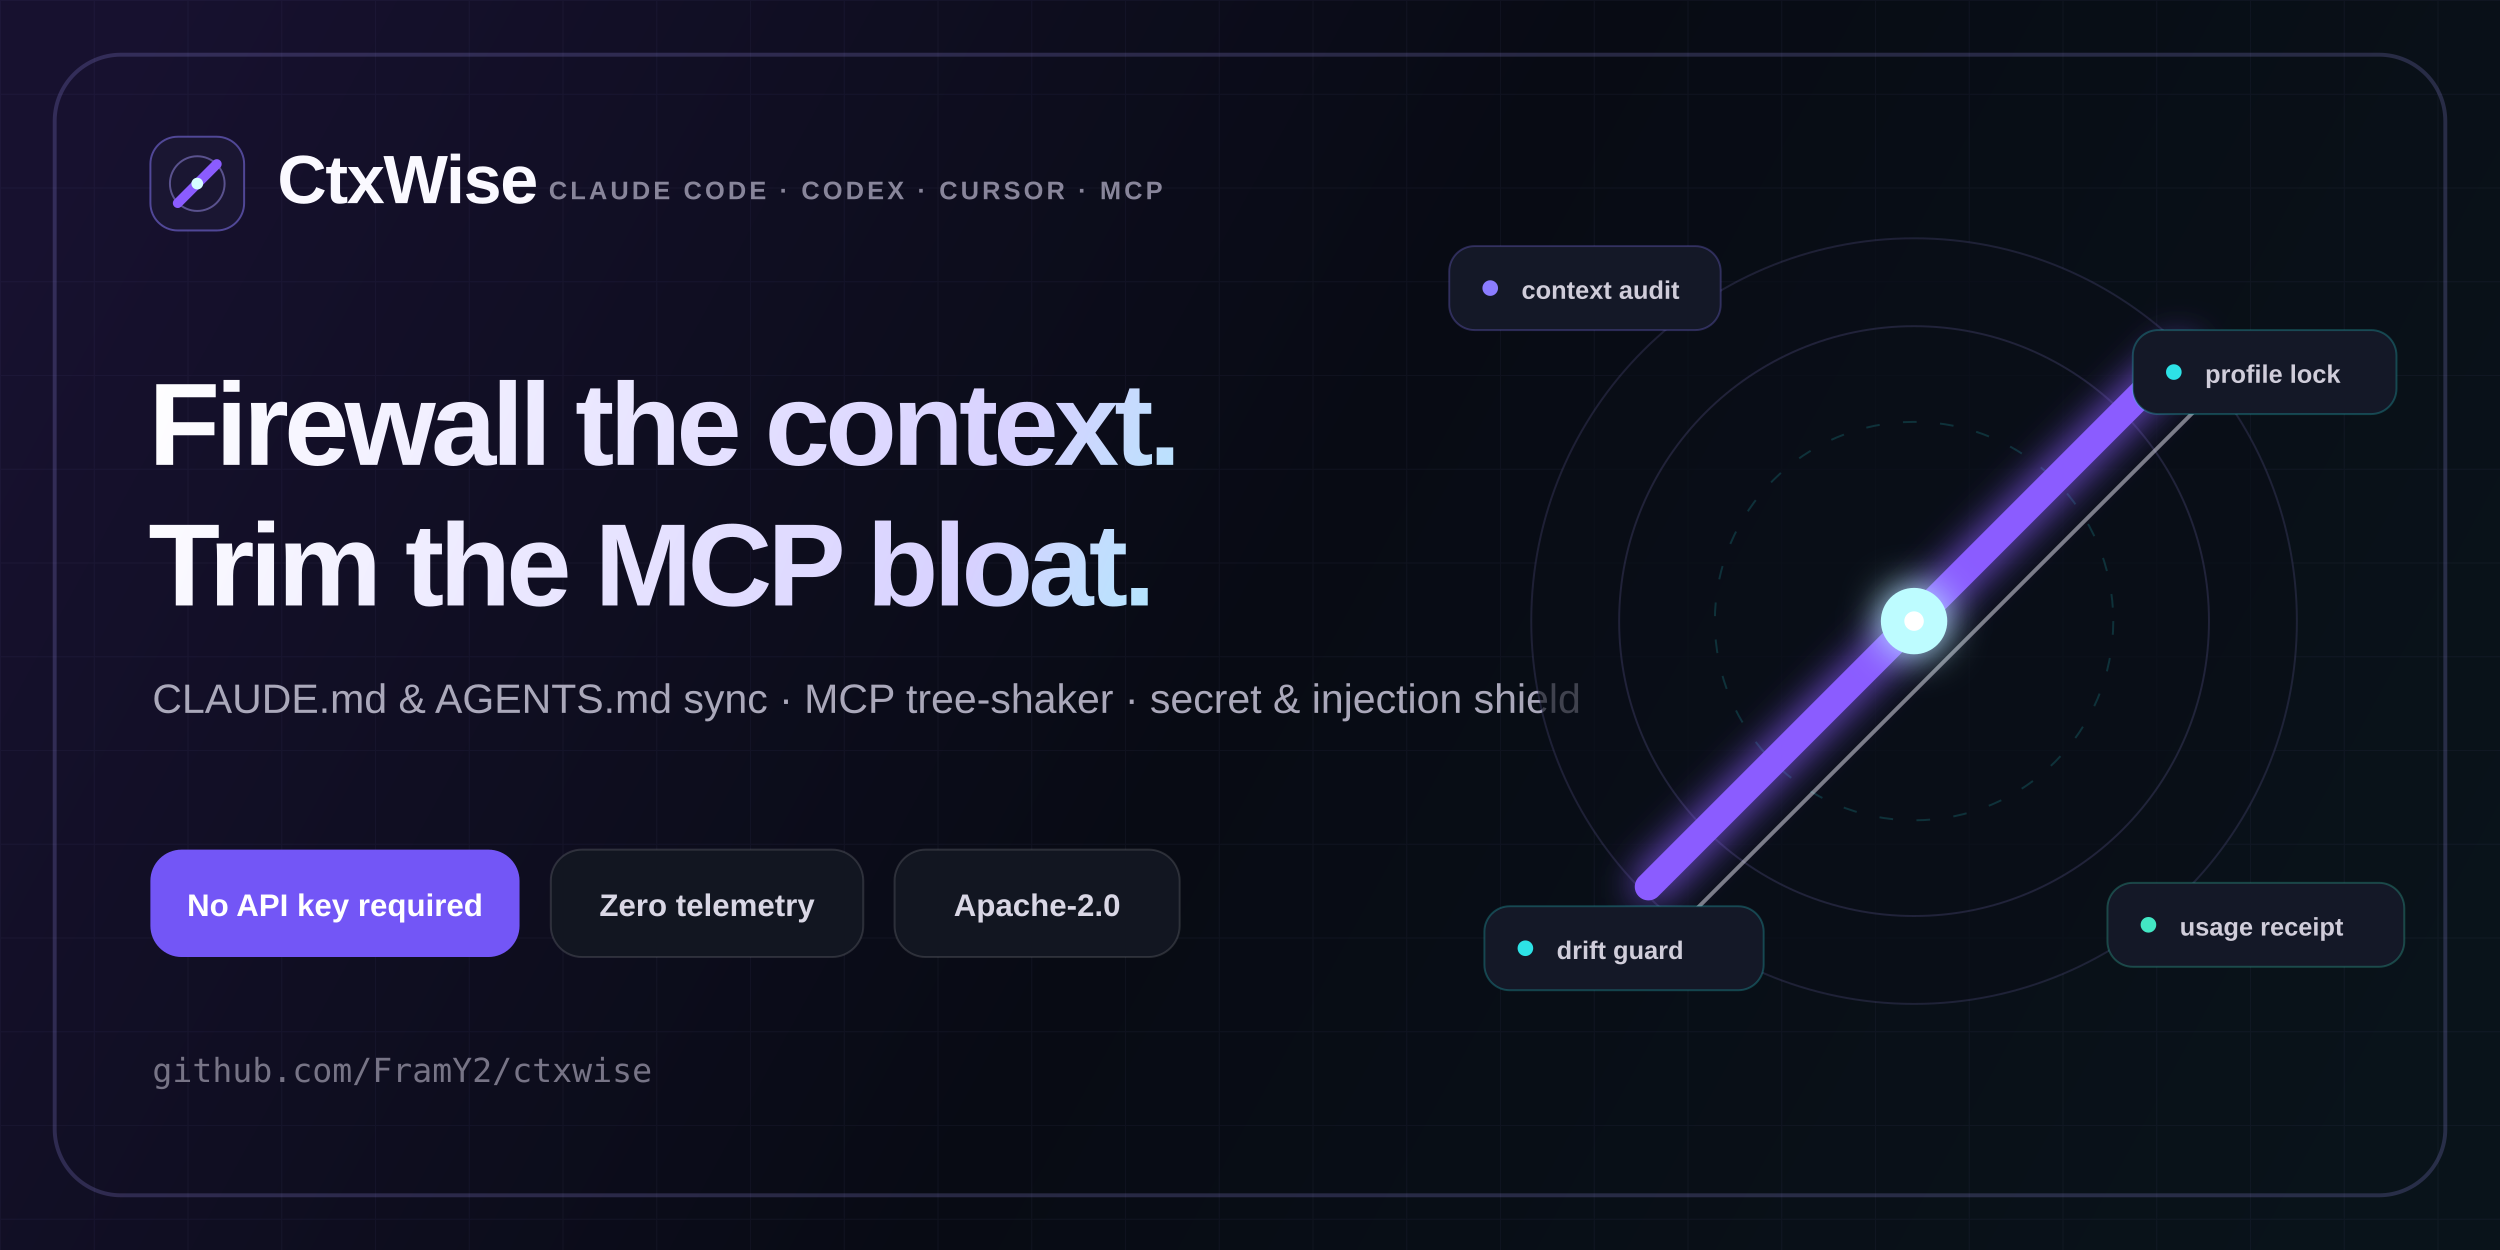
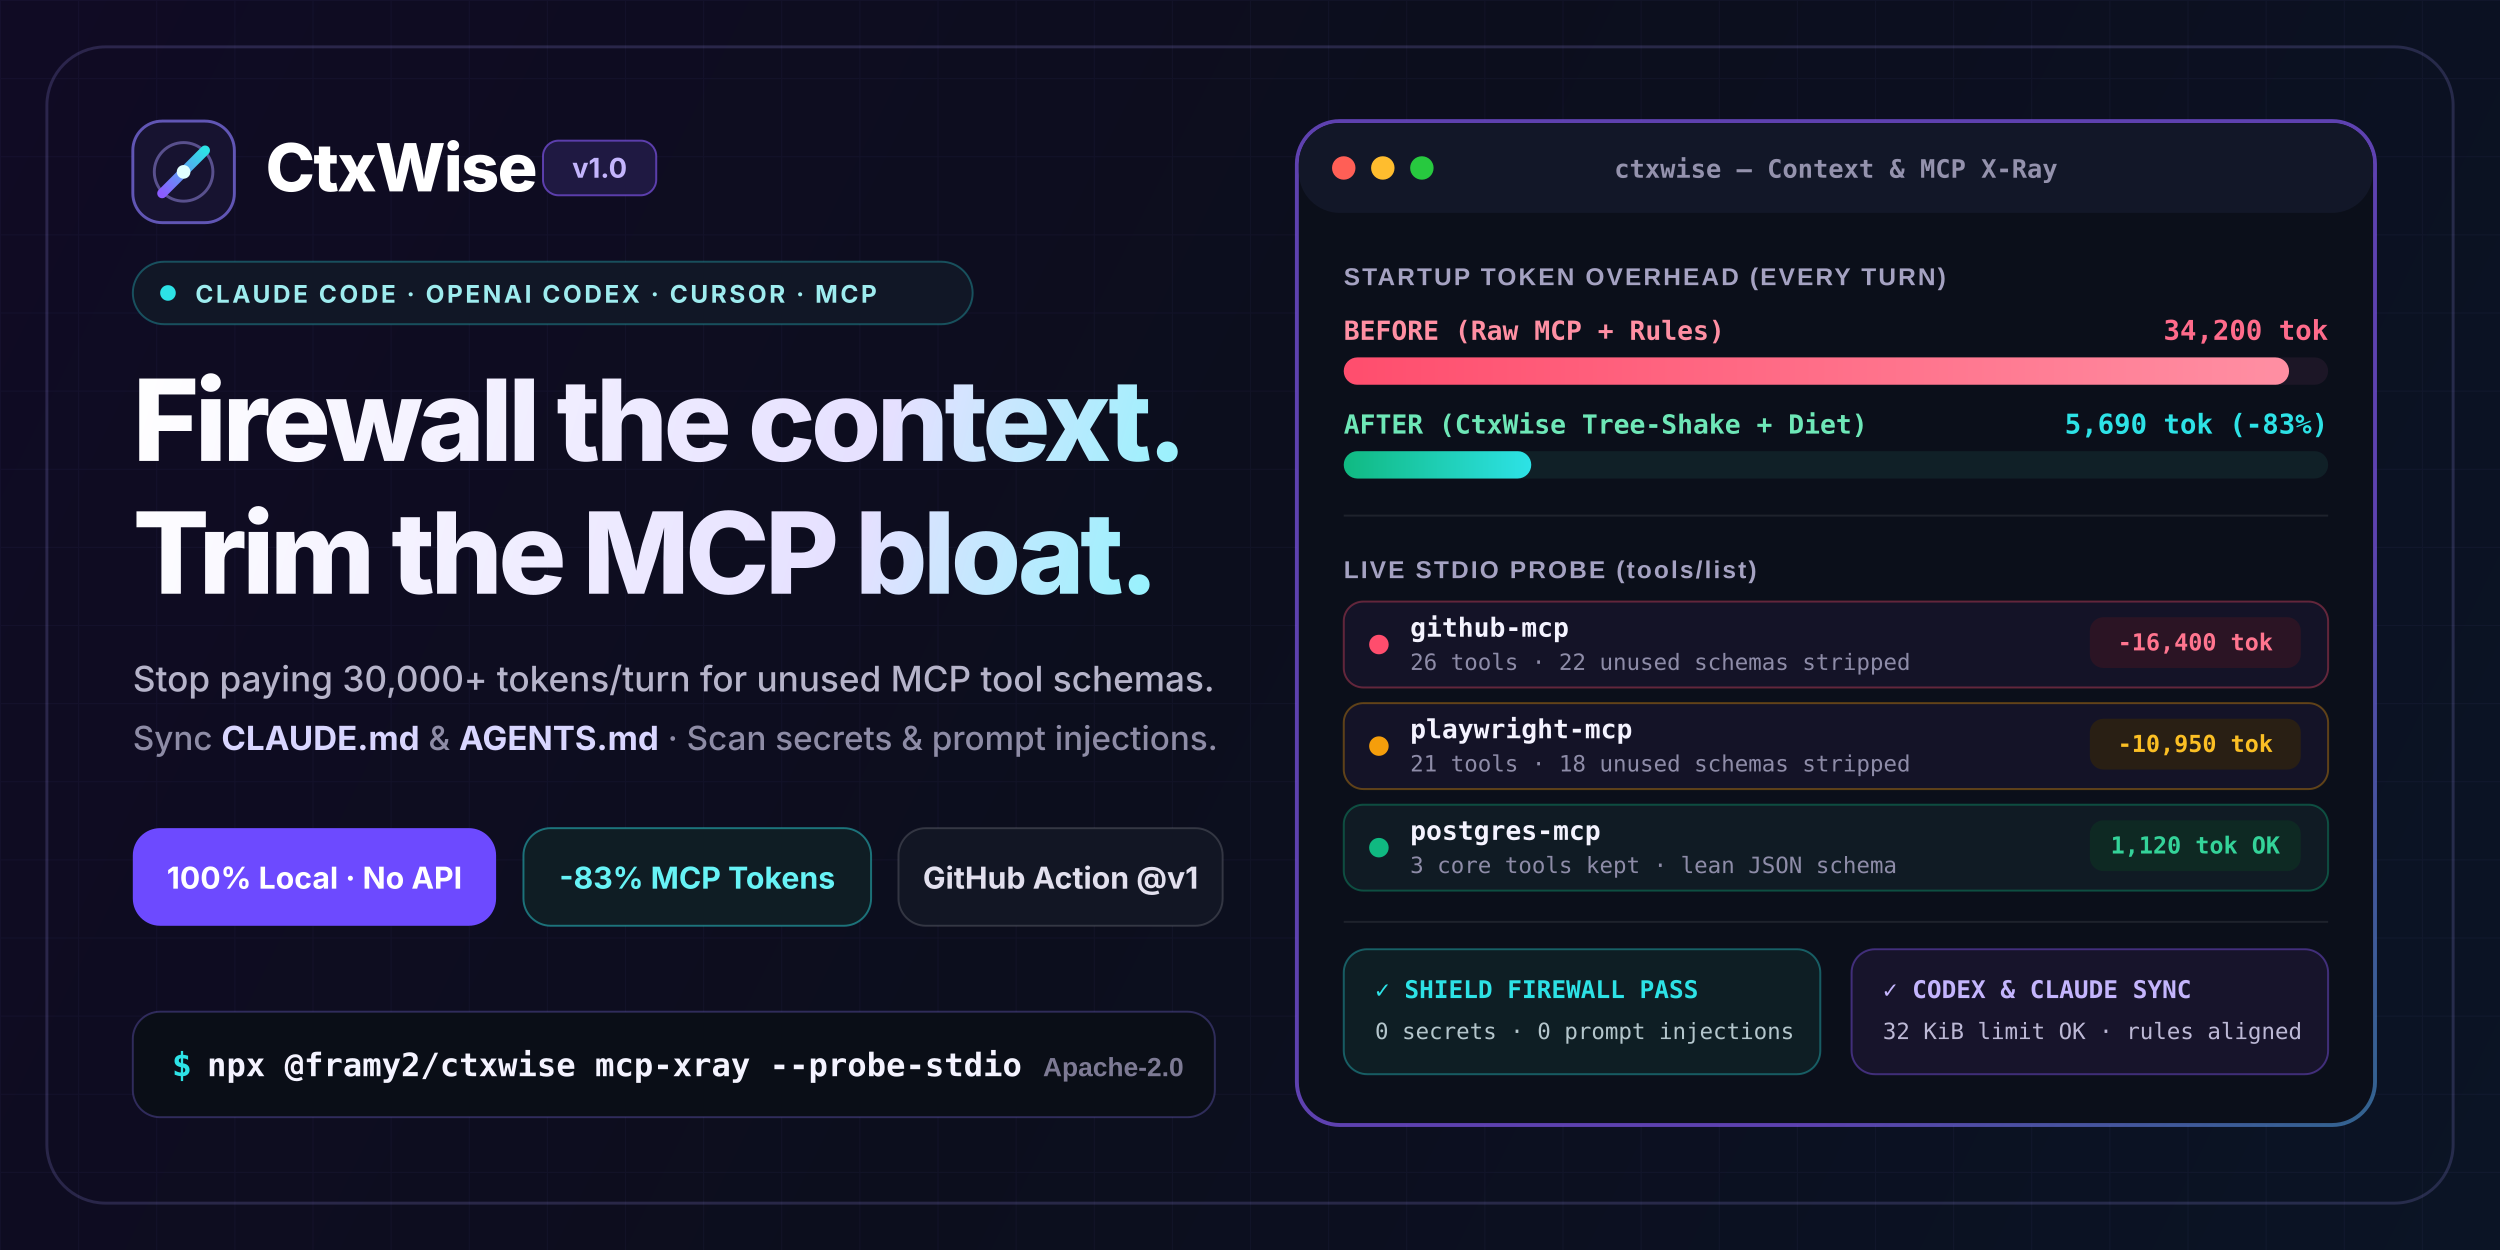
<svg xmlns="http://www.w3.org/2000/svg" width="1280" height="640" viewBox="0 0 1280 640" role="img" aria-labelledby="title desc">
  <defs>
-     <linearGradient id="bg" x1="70" y1="20" x2="1200" y2="640" gradientUnits="userSpaceOnUse">
-       <stop stop-color="#17112F" />
-       <stop offset=".5" stop-color="#080B14" />
-       <stop offset="1" stop-color="#09131A" />
+     <linearGradient id="bg" x1="0" y1="0" x2="1280" y2="640" gradientUnits="userSpaceOnUse">
+       <stop offset="0" stop-color="#0B081B" />
+       <stop offset="0.48" stop-color="#070B14" />
+       <stop offset="1" stop-color="#06121C" />
    </linearGradient>
-     <radialGradient id="a" cx="0" cy="0" r="1" gradientTransform="translate(905 310) rotate(90) scale(360)">
-       <stop stop-color="#7556FF" stop-opacity=".34" />
-       <stop offset="1" stop-color="#7556FF" stop-opacity="0" />
+     <radialGradient id="glowLeft" cx="0" cy="0" r="1" gradientTransform="translate(260 180) rotate(90) scale(380)">
+       <stop stop-color="#7C5CFF" stop-opacity="0.22" />
+       <stop offset="1" stop-color="#7C5CFF" stop-opacity="0" />
    </radialGradient>
-     <linearGradient id="ray" x1="810" y1="443" x2="1052" y2="201" gradientUnits="userSpaceOnUse">
-       <stop stop-color="#8B5CFF" />
+     <radialGradient id="glowRight" cx="0" cy="0" r="1" gradientTransform="translate(940 320) rotate(90) scale(410)">
+       <stop stop-color="#2DE2E6" stop-opacity="0.18" />
+       <stop offset="0.55" stop-color="#8B5CFF" stop-opacity="0.12" />
+       <stop offset="1" stop-color="#070B14" stop-opacity="0" />
+     </radialGradient>
+     <linearGradient id="ray" x1="0" y1="1" x2="1" y2="0">
+       <stop offset="0" stop-color="#8B5CFF" />
      <stop offset="1" stop-color="#2DE2E6" />
    </linearGradient>
-     <linearGradient id="copy" x1="75" y1="180" x2="650" y2="410" gradientUnits="userSpaceOnUse">
-       <stop stop-color="#FFFFFF" />
-       <stop offset=".7" stop-color="#D7D1FF" />
-       <stop offset="1" stop-color="#92F9FC" />
+     <linearGradient id="headline" x1="68" y1="170" x2="640" y2="330" gradientUnits="userSpaceOnUse">
+       <stop offset="0" stop-color="#FFFFFF" />
+       <stop offset="0.65" stop-color="#E5E0FF" />
+       <stop offset="1" stop-color="#7AF8FC" />
    </linearGradient>
-     <pattern id="grid" width="48" height="48" patternUnits="userSpaceOnUse">
-       <path d="M48 0H0V48" fill="none" stroke="#AFA7FF" stroke-opacity=".045" />
+     <linearGradient id="redBar" x1="0" y1="0" x2="1" y2="0">
+       <stop offset="0" stop-color="#FF4D6D" />
+       <stop offset="1" stop-color="#FF8FA3" />
+     </linearGradient>
+     <linearGradient id="cyanBar" x1="0" y1="0" x2="1" y2="0">
+       <stop offset="0" stop-color="#10B981" />
+       <stop offset="1" stop-color="#2DE2E6" />
+     </linearGradient>
+     <linearGradient id="cardBorder" x1="680" y1="70" x2="1210" y2="570" gradientUnits="userSpaceOnUse">
+       <stop offset="0" stop-color="#8B5CFF" stop-opacity="0.65" />
+       <stop offset="0.5" stop-color="#2DE2E6" stop-opacity="0.45" />
+       <stop offset="1" stop-color="#8B5CFF" stop-opacity="0.2" />
+     </linearGradient>
+     <pattern id="grid" width="40" height="40" patternUnits="userSpaceOnUse">
+       <path d="M40 0H0V40" fill="none" stroke="#A99BFF" stroke-opacity="0.04" />
    </pattern>
-     <filter id="glow" x="-100%" y="-100%" width="300%" height="300%">
-       <feGaussianBlur stdDeviation="10" result="b" />
-       <feMerge>
-         <feMergeNode in="b" />
-         <feMergeNode in="SourceGraphic" />
-       </feMerge>
-     </filter>
  </defs>
  <rect width="1280" height="640" fill="url(#bg)" />
  <rect width="1280" height="640" fill="url(#grid)" />
-   <rect width="1280" height="640" fill="url(#a)" />
-   <rect x="28" y="28" width="1224" height="584" rx="34" fill="none" stroke="#A99BFF" stroke-opacity=".2" stroke-width="2" />
-   <g font-family="Segoe UI, Arial, sans-serif">
-     <g transform="translate(77 70)">
-       <rect width="48" height="48" rx="14" fill="#1A1632" stroke="#8B7CFF" stroke-opacity=".5" />
-       <circle cx="24" cy="24" r="14" fill="none" stroke="#A99BFF" stroke-opacity=".45" />
-       <path d="M14 34 34 14" stroke="url(#ray)" stroke-width="5" stroke-linecap="round" />
-       <circle cx="24" cy="24" r="3" fill="#D6FEFF" />
-       <text x="65" y="34" fill="#FAF9FF" font-size="35" font-weight="730" letter-spacing="-.7">CtxWise</text>
-       <text x="204" y="32" fill="#88859A" font-size="13" font-weight="650" letter-spacing="1.6">CLAUDE CODE · CODEX · CURSOR · MCP</text>
+   <rect width="1280" height="640" fill="url(#glowLeft)" />
+   <rect width="1280" height="640" fill="url(#glowRight)" />
+   <rect x="24" y="24" width="1232" height="592" rx="30" fill="none" stroke="#A99BFF" stroke-opacity="0.18" stroke-width="1.5" />
+   <g font-family="Segoe UI, Inter, Arial, sans-serif">
+     <g transform="translate(68 62)">
+       <rect width="52" height="52" rx="15" fill="#171330" stroke="#8B7CFF" stroke-opacity="0.65" stroke-width="1.5" />
+       <circle cx="26" cy="26" r="15" fill="none" stroke="#A99BFF" stroke-opacity="0.45" stroke-width="1.5" />
+       <path d="M15 37 L37 15" stroke="url(#ray)" stroke-width="5" stroke-linecap="round" />
+       <circle cx="26" cy="26" r="3.5" fill="#E0FFFF" />
+       <text x="68" y="36" fill="#FFFFFF" font-size="34" font-weight="800" letter-spacing="-0.8">CtxWise</text>
+       <rect x="210" y="10" width="58" height="28" rx="8" fill="#1F1942" stroke="#8B5CFF" stroke-opacity="0.6" />
+       <text x="239" y="29" text-anchor="middle" fill="#C4B5FD" font-size="14" font-weight="700">v1.0</text>
    </g>
-     <text x="76" y="238" fill="url(#copy)" font-size="60" font-weight="750" letter-spacing="-2.4">Firewall the context.</text>
-     <text x="76" y="310" fill="url(#copy)" font-size="60" font-weight="750" letter-spacing="-2.4">Trim the MCP bloat.</text>
-     <text x="78" y="365" fill="#AAA8BA" font-size="21">CLAUDE.md &amp; AGENTS.md sync · MCP tree-shaker · secret &amp; injection shield</text>
-     <g transform="translate(77 435)">
-       <rect width="189" height="55" rx="16" fill="#7356F6" />
-       <text x="94.5" y="34" text-anchor="middle" fill="#FFFFFF" font-size="16" font-weight="700">No API key required</text>
-       <rect x="205" width="160" height="55" rx="16" fill="#121621" stroke="#FFFFFF" stroke-opacity=".13" />
-       <text x="285" y="34" text-anchor="middle" fill="#D9D7E5" font-size="16" font-weight="650">Zero telemetry</text>
-       <rect x="381" width="146" height="55" rx="16" fill="#121621" stroke="#FFFFFF" stroke-opacity=".13" />
-       <text x="454" y="34" text-anchor="middle" fill="#D9D7E5" font-size="16" font-weight="650">Apache-2.0</text>
+     <g transform="translate(68 134)">
+       <rect width="430" height="32" rx="16" fill="#111726" stroke="#2DE2E6" stroke-opacity="0.3" />
+       <circle cx="18" cy="16" r="4" fill="#2DE2E6" />
+       <text x="32" y="21" fill="#9EECEF" font-size="12.5" font-weight="700" letter-spacing="1.3">CLAUDE CODE · OPENAI CODEX · CURSOR · MCP</text>
    </g>
-     <text x="78" y="554" fill="#777486" font-family="Consolas, monospace" font-size="17">github.com/FramY2/ctxwise</text>
+     <text x="68" y="236" fill="url(#headline)" font-size="58" font-weight="800" letter-spacing="-2.2">Firewall the context.</text>
+     <text x="68" y="304" fill="url(#headline)" font-size="58" font-weight="800" letter-spacing="-2.2">Trim the MCP bloat.</text>
+     <text x="68" y="354" fill="#B6B4CA" font-size="18" font-weight="500">
+       Stop paying 30,000+ tokens/turn for unused MCP tool schemas.
+     </text>
+     <text x="68" y="384" fill="#8E8CA6" font-size="17" font-weight="500">
+       Sync <tspan fill="#D9D6FF" font-weight="700">CLAUDE.md</tspan> &amp; <tspan fill="#D9D6FF" font-weight="700">AGENTS.md</tspan> · Scan secrets &amp; prompt injections.
+     </text>
+     <g transform="translate(68 424)">
+       <rect width="186" height="50" rx="14" fill="#6D4AFF" />
+       <text x="93" y="31" text-anchor="middle" fill="#FFFFFF" font-size="15.5" font-weight="700">100% Local · No API</text>
+       <rect x="200" width="178" height="50" rx="14" fill="#0F1D24" stroke="#2DE2E6" stroke-opacity="0.45" />
+       <text x="289" y="31" text-anchor="middle" fill="#67F3F6" font-size="15.5" font-weight="700">-83% MCP Tokens</text>
+       <rect x="392" width="166" height="50" rx="14" fill="#121624" stroke="#FFFFFF" stroke-opacity="0.15" />
+       <text x="475" y="31" text-anchor="middle" fill="#E2E0EE" font-size="15.5" font-weight="650">GitHub Action @v1</text>
+     </g>
+     <g transform="translate(68 518)">
+       <rect width="554" height="54" rx="14" fill="#0A0E17" stroke="#8B7CFF" stroke-opacity="0.28" />
+       <text x="20" y="33" fill="#2DE2E6" font-family="Consolas, monospace" font-size="17" font-weight="700">$</text>
+       <text x="38" y="33" fill="#F4F3FF" font-family="Consolas, monospace" font-size="16.5" font-weight="600">npx @framy2/ctxwise mcp-xray --probe-stdio</text>
+       <text x="466" y="33" fill="#7D7A94" font-family="Segoe UI, Arial, sans-serif" font-size="13.5" font-weight="600">Apache-2.0</text>
+     </g>
  </g>
-   <g transform="translate(740 78)">
-     <circle cx="240" cy="240" r="196" fill="#0A0E18" fill-opacity=".66" stroke="#A99BFF" stroke-opacity=".14" />
-     <circle cx="240" cy="240" r="151" fill="none" stroke="#A99BFF" stroke-opacity=".15" />
-     <circle cx="240" cy="240" r="102" fill="none" stroke="#2DE2E6" stroke-opacity=".17" stroke-dasharray="7 12" />
-     <path d="M104 376 376 104" stroke="url(#ray)" stroke-width="14" stroke-linecap="round" filter="url(#glow)" />
-     <path d="M122 394 394 122" stroke="#F3F1FF" stroke-opacity=".48" stroke-width="2" />
-     <circle cx="240" cy="240" r="17" fill="#BDFCFF" filter="url(#glow)" />
-     <circle cx="240" cy="240" r="5" fill="#FFFFFF" />
-     <g font-family="Segoe UI, Arial, sans-serif" font-size="13" font-weight="650">
-       <g transform="translate(2 48)">
-         <rect width="139" height="43" rx="13" fill="#141827" stroke="#8B7CFF" stroke-opacity=".27" />
-         <circle cx="21" cy="21.5" r="4" fill="#8B7CFF" />
-         <text x="37" y="27" fill="#D0CDDA">context audit</text>
-       </g>
-       <g transform="translate(352 91)">
-         <rect width="135" height="43" rx="13" fill="#141827" stroke="#2DE2E6" stroke-opacity=".25" />
-         <circle cx="21" cy="21.5" r="4" fill="#2DE2E6" />
-         <text x="37" y="27" fill="#D0CDDA">profile lock</text>
-       </g>
-       <g transform="translate(20 386)">
-         <rect width="143" height="43" rx="13" fill="#141827" stroke="#2DE2E6" stroke-opacity=".25" />
-         <circle cx="21" cy="21.5" r="4" fill="#2DE2E6" />
-         <text x="37" y="27" fill="#D0CDDA">drift guard</text>
-       </g>
-       <g transform="translate(339 374)">
-         <rect width="152" height="43" rx="13" fill="#141827" stroke="#43E7C4" stroke-opacity=".25" />
-         <circle cx="21" cy="21.5" r="4" fill="#43E7C4" />
-         <text x="37" y="27" fill="#D0CDDA">usage receipt</text>
-       </g>
+   <g transform="translate(664 62)" font-family="Consolas, 'Cascadia Code', monospace">
+     <rect x="0" y="0" width="552" height="514" rx="22" fill="#0B0F1A" stroke="url(#cardBorder)" stroke-width="2" />
+     <rect x="1" y="1" width="550" height="46" rx="21" fill="#121728" />
+     <circle cx="24" cy="24" r="6" fill="#FF5F56" />
+     <circle cx="44" cy="24" r="6" fill="#FFBD2E" />
+     <circle cx="64" cy="24" r="6" fill="#27C93F" />
+     <text x="276" y="29" text-anchor="middle" fill="#9492AD" font-size="13" font-weight="600">ctxwise — Context &amp; MCP X-Ray</text>
+     <g transform="translate(24 66)">
+       <text x="0" y="18" fill="#A5A2C2" font-family="Segoe UI, Arial, sans-serif" font-size="12.5" font-weight="700" letter-spacing="1.1">STARTUP TOKEN OVERHEAD (EVERY TURN)</text>
+       <text x="0" y="46" fill="#FF8FA3" font-size="13.5" font-weight="700">BEFORE (Raw MCP + Rules)</text>
+       <text x="504" y="46" text-anchor="end" fill="#FF6B8B" font-size="14" font-weight="700">34,200 tok</text>
+       <rect x="0" y="55" width="504" height="14" rx="7" fill="#1C1626" />
+       <rect x="0" y="55" width="484" height="14" rx="7" fill="url(#redBar)" />
+       <text x="0" y="94" fill="#6EE7B7" font-size="13.5" font-weight="700">AFTER (CtxWise Tree-Shake + Diet)</text>
+       <text x="504" y="94" text-anchor="end" fill="#2DE2E6" font-size="14" font-weight="700">5,690 tok (-83%)</text>
+       <rect x="0" y="103" width="504" height="14" rx="7" fill="#102027" />
+       <rect x="0" y="103" width="96" height="14" rx="7" fill="url(#cyanBar)" />
+     </g>
+     <line x1="24" y1="202" x2="528" y2="202" stroke="#FFFFFF" stroke-opacity="0.08" />
+     <g transform="translate(24 220)">
+       <text x="0" y="14" fill="#A5A2C2" font-family="Segoe UI, Arial, sans-serif" font-size="12.5" font-weight="700" letter-spacing="1.1">LIVE STDIO PROBE (tools/list)</text>
+       <rect x="0" y="26" width="504" height="44" rx="10" fill="#141327" stroke="#FF4D6D" stroke-opacity="0.35" />
+       <circle cx="18" cy="48" r="5" fill="#FF4D6D" />
+       <text x="34" y="44" fill="#F4F3FF" font-size="13.5" font-weight="700">github-mcp</text>
+       <text x="34" y="61" fill="#8E8CA8" font-size="11.5">26 tools · 22 unused schemas stripped</text>
+       <rect x="382" y="34" width="108" height="26" rx="7" fill="#2B1424" />
+       <text x="436" y="51" text-anchor="middle" fill="#FF758F" font-size="12" font-weight="700">-16,400 tok</text>
+       <rect x="0" y="78" width="504" height="44" rx="10" fill="#141327" stroke="#F59E0B" stroke-opacity="0.35" />
+       <circle cx="18" cy="100" r="5" fill="#F59E0B" />
+       <text x="34" y="96" fill="#F4F3FF" font-size="13.5" font-weight="700">playwright-mcp</text>
+       <text x="34" y="113" fill="#8E8CA8" font-size="11.5">21 tools · 18 unused schemas stripped</text>
+       <rect x="382" y="86" width="108" height="26" rx="7" fill="#291F14" />
+       <text x="436" y="103" text-anchor="middle" fill="#FBBF24" font-size="12" font-weight="700">-10,950 tok</text>
+       <rect x="0" y="130" width="504" height="44" rx="10" fill="#101B24" stroke="#10B981" stroke-opacity="0.35" />
+       <circle cx="18" cy="152" r="5" fill="#10B981" />
+       <text x="34" y="148" fill="#F4F3FF" font-size="13.5" font-weight="700">postgres-mcp</text>
+       <text x="34" y="165" fill="#8E8CA8" font-size="11.5">3 core tools kept · lean JSON schema</text>
+       <rect x="382" y="138" width="108" height="26" rx="7" fill="#0E2923" />
+       <text x="436" y="155" text-anchor="middle" fill="#34D399" font-size="12" font-weight="700">1,120 tok OK</text>
+     </g>
+     <line x1="24" y1="410" x2="528" y2="410" stroke="#FFFFFF" stroke-opacity="0.08" />
+     <g transform="translate(24 424)">
+       <rect x="0" y="0" width="244" height="64" rx="12" fill="#0E1E24" stroke="#2DE2E6" stroke-opacity="0.35" />
+       <text x="16" y="25" fill="#2DE2E6" font-size="12.5" font-weight="700">✓ SHIELD FIREWALL PASS</text>
+       <text x="16" y="46" fill="#B4C6CC" font-size="11.5">0 secrets · 0 prompt injections</text>
+       <rect x="260" y="0" width="244" height="64" rx="12" fill="#17142B" stroke="#8B5CFF" stroke-opacity="0.4" />
+       <text x="276" y="25" fill="#C4B5FD" font-size="12.5" font-weight="700">✓ CODEX &amp; CLAUDE SYNC</text>
+       <text x="276" y="46" fill="#BDB9D6" font-size="11.5">32 KiB limit OK · rules aligned</text>
    </g>
  </g>
</svg>
